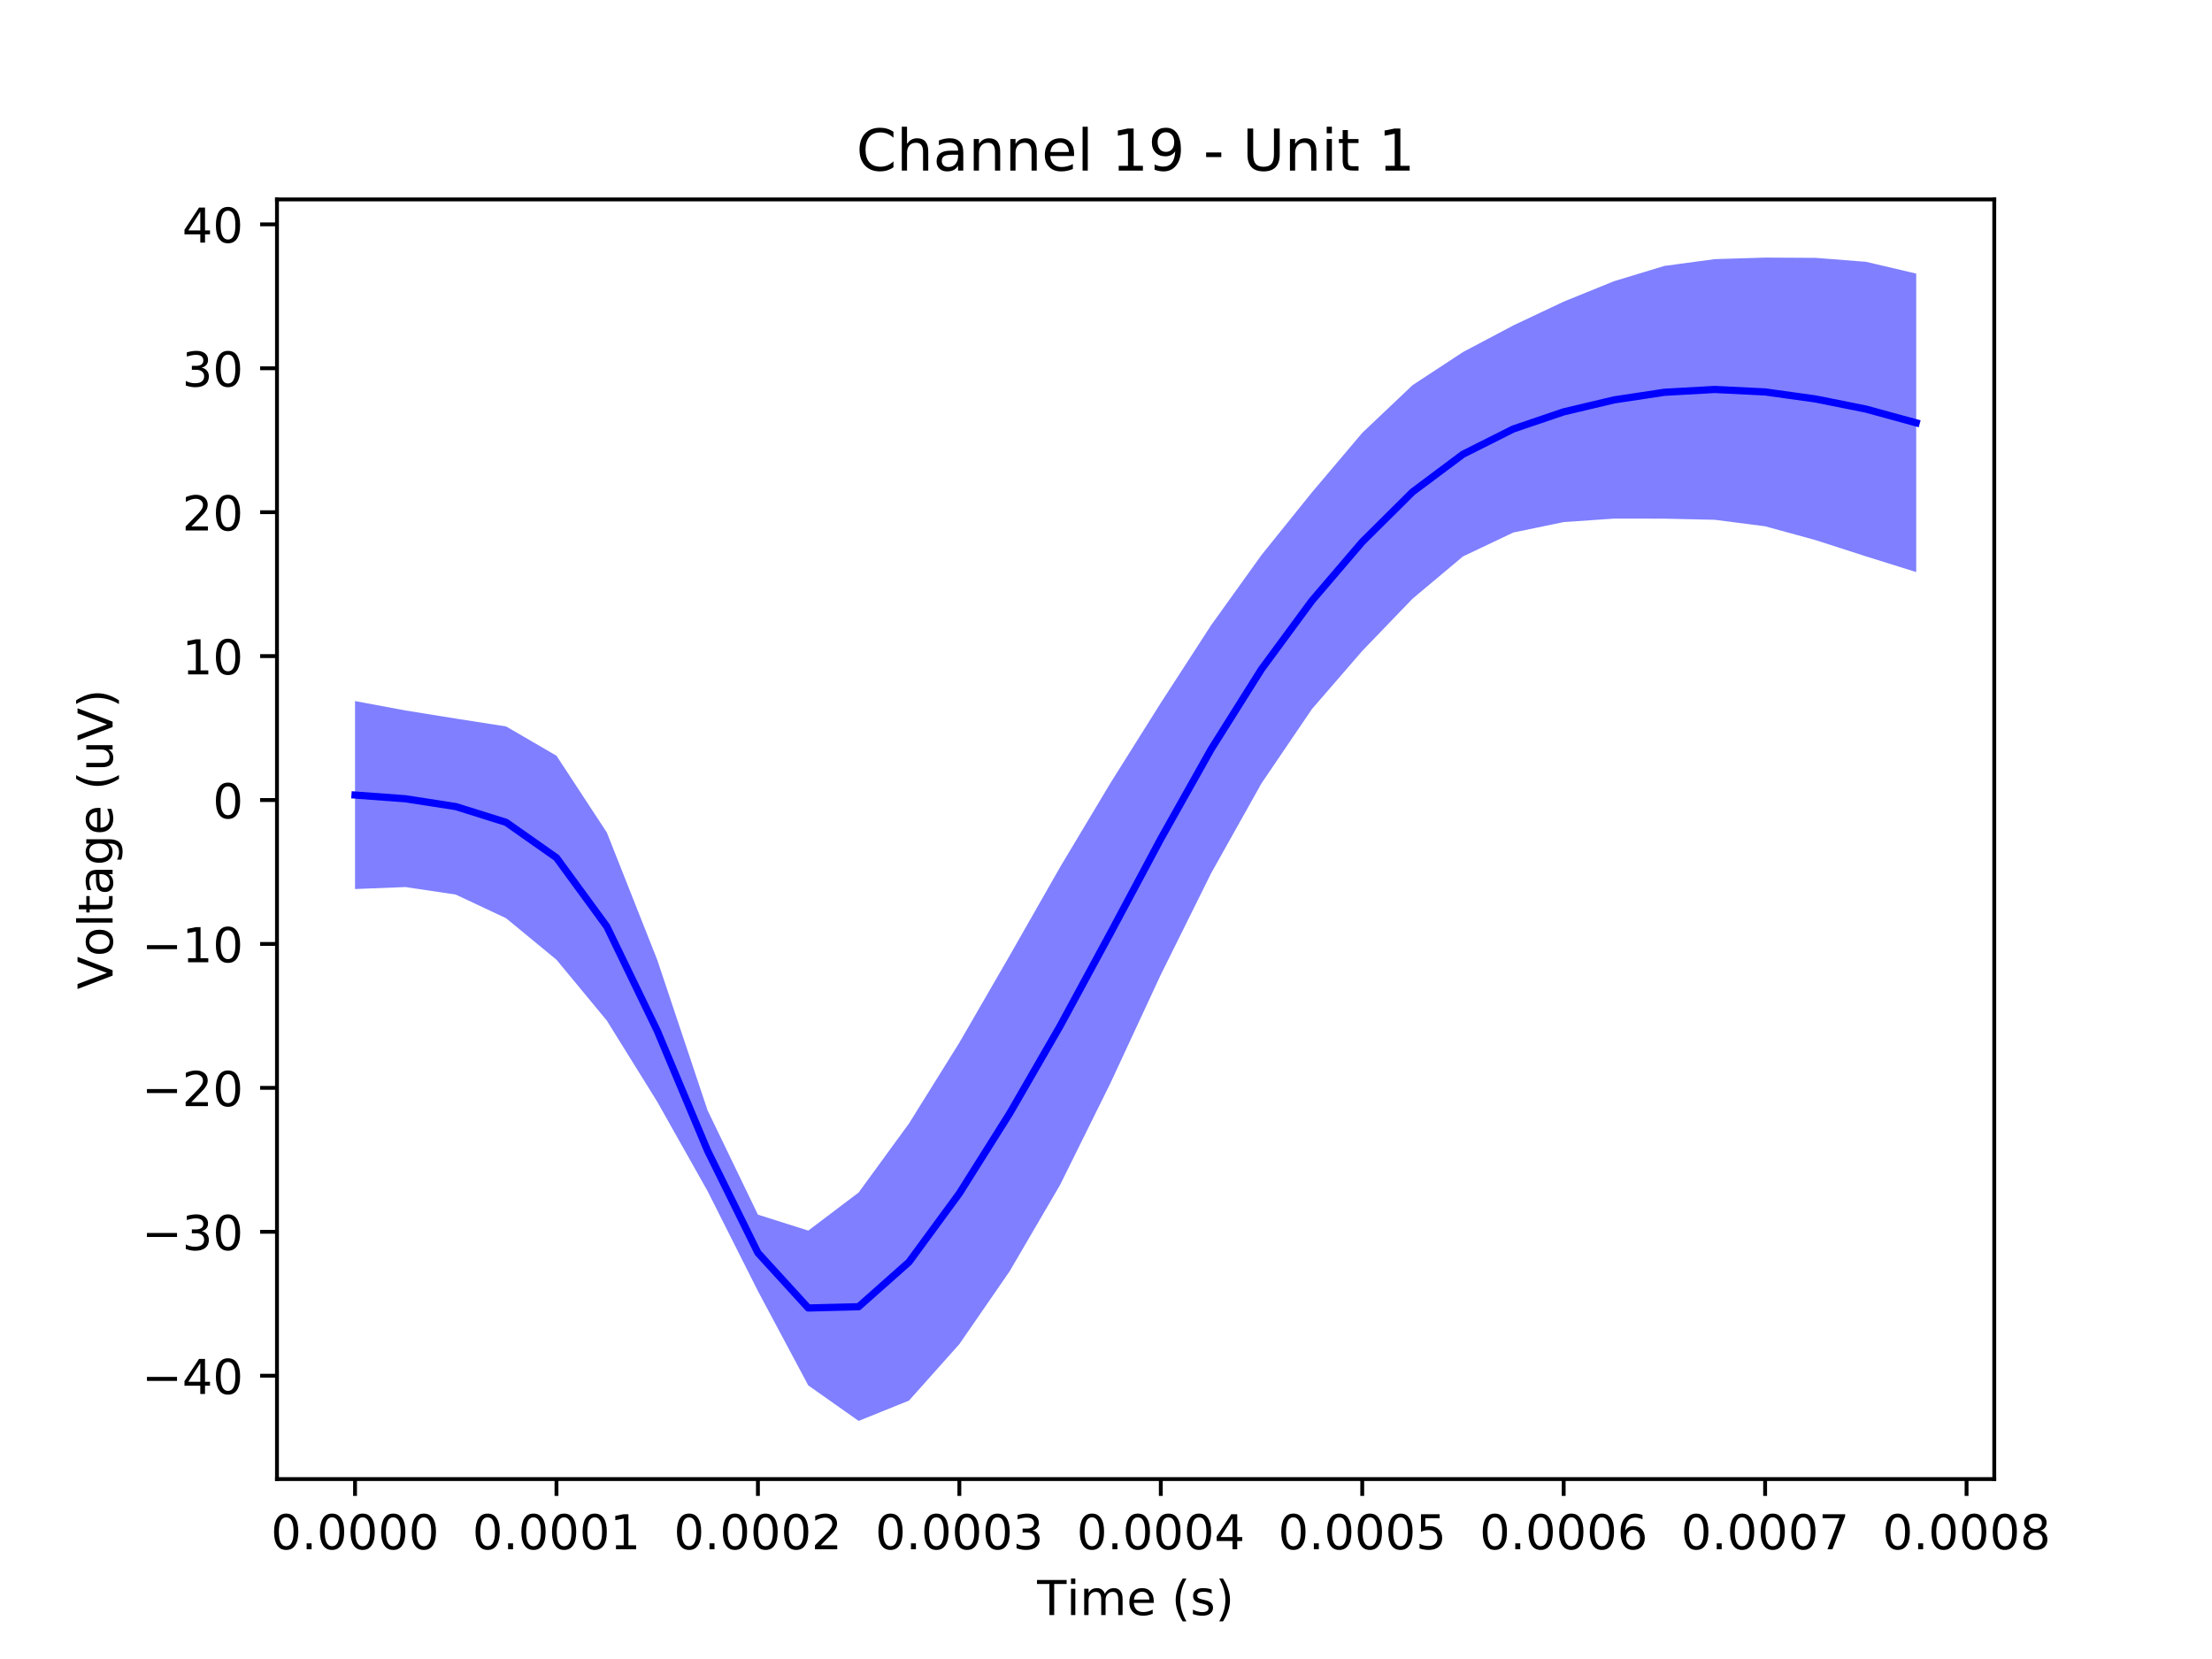
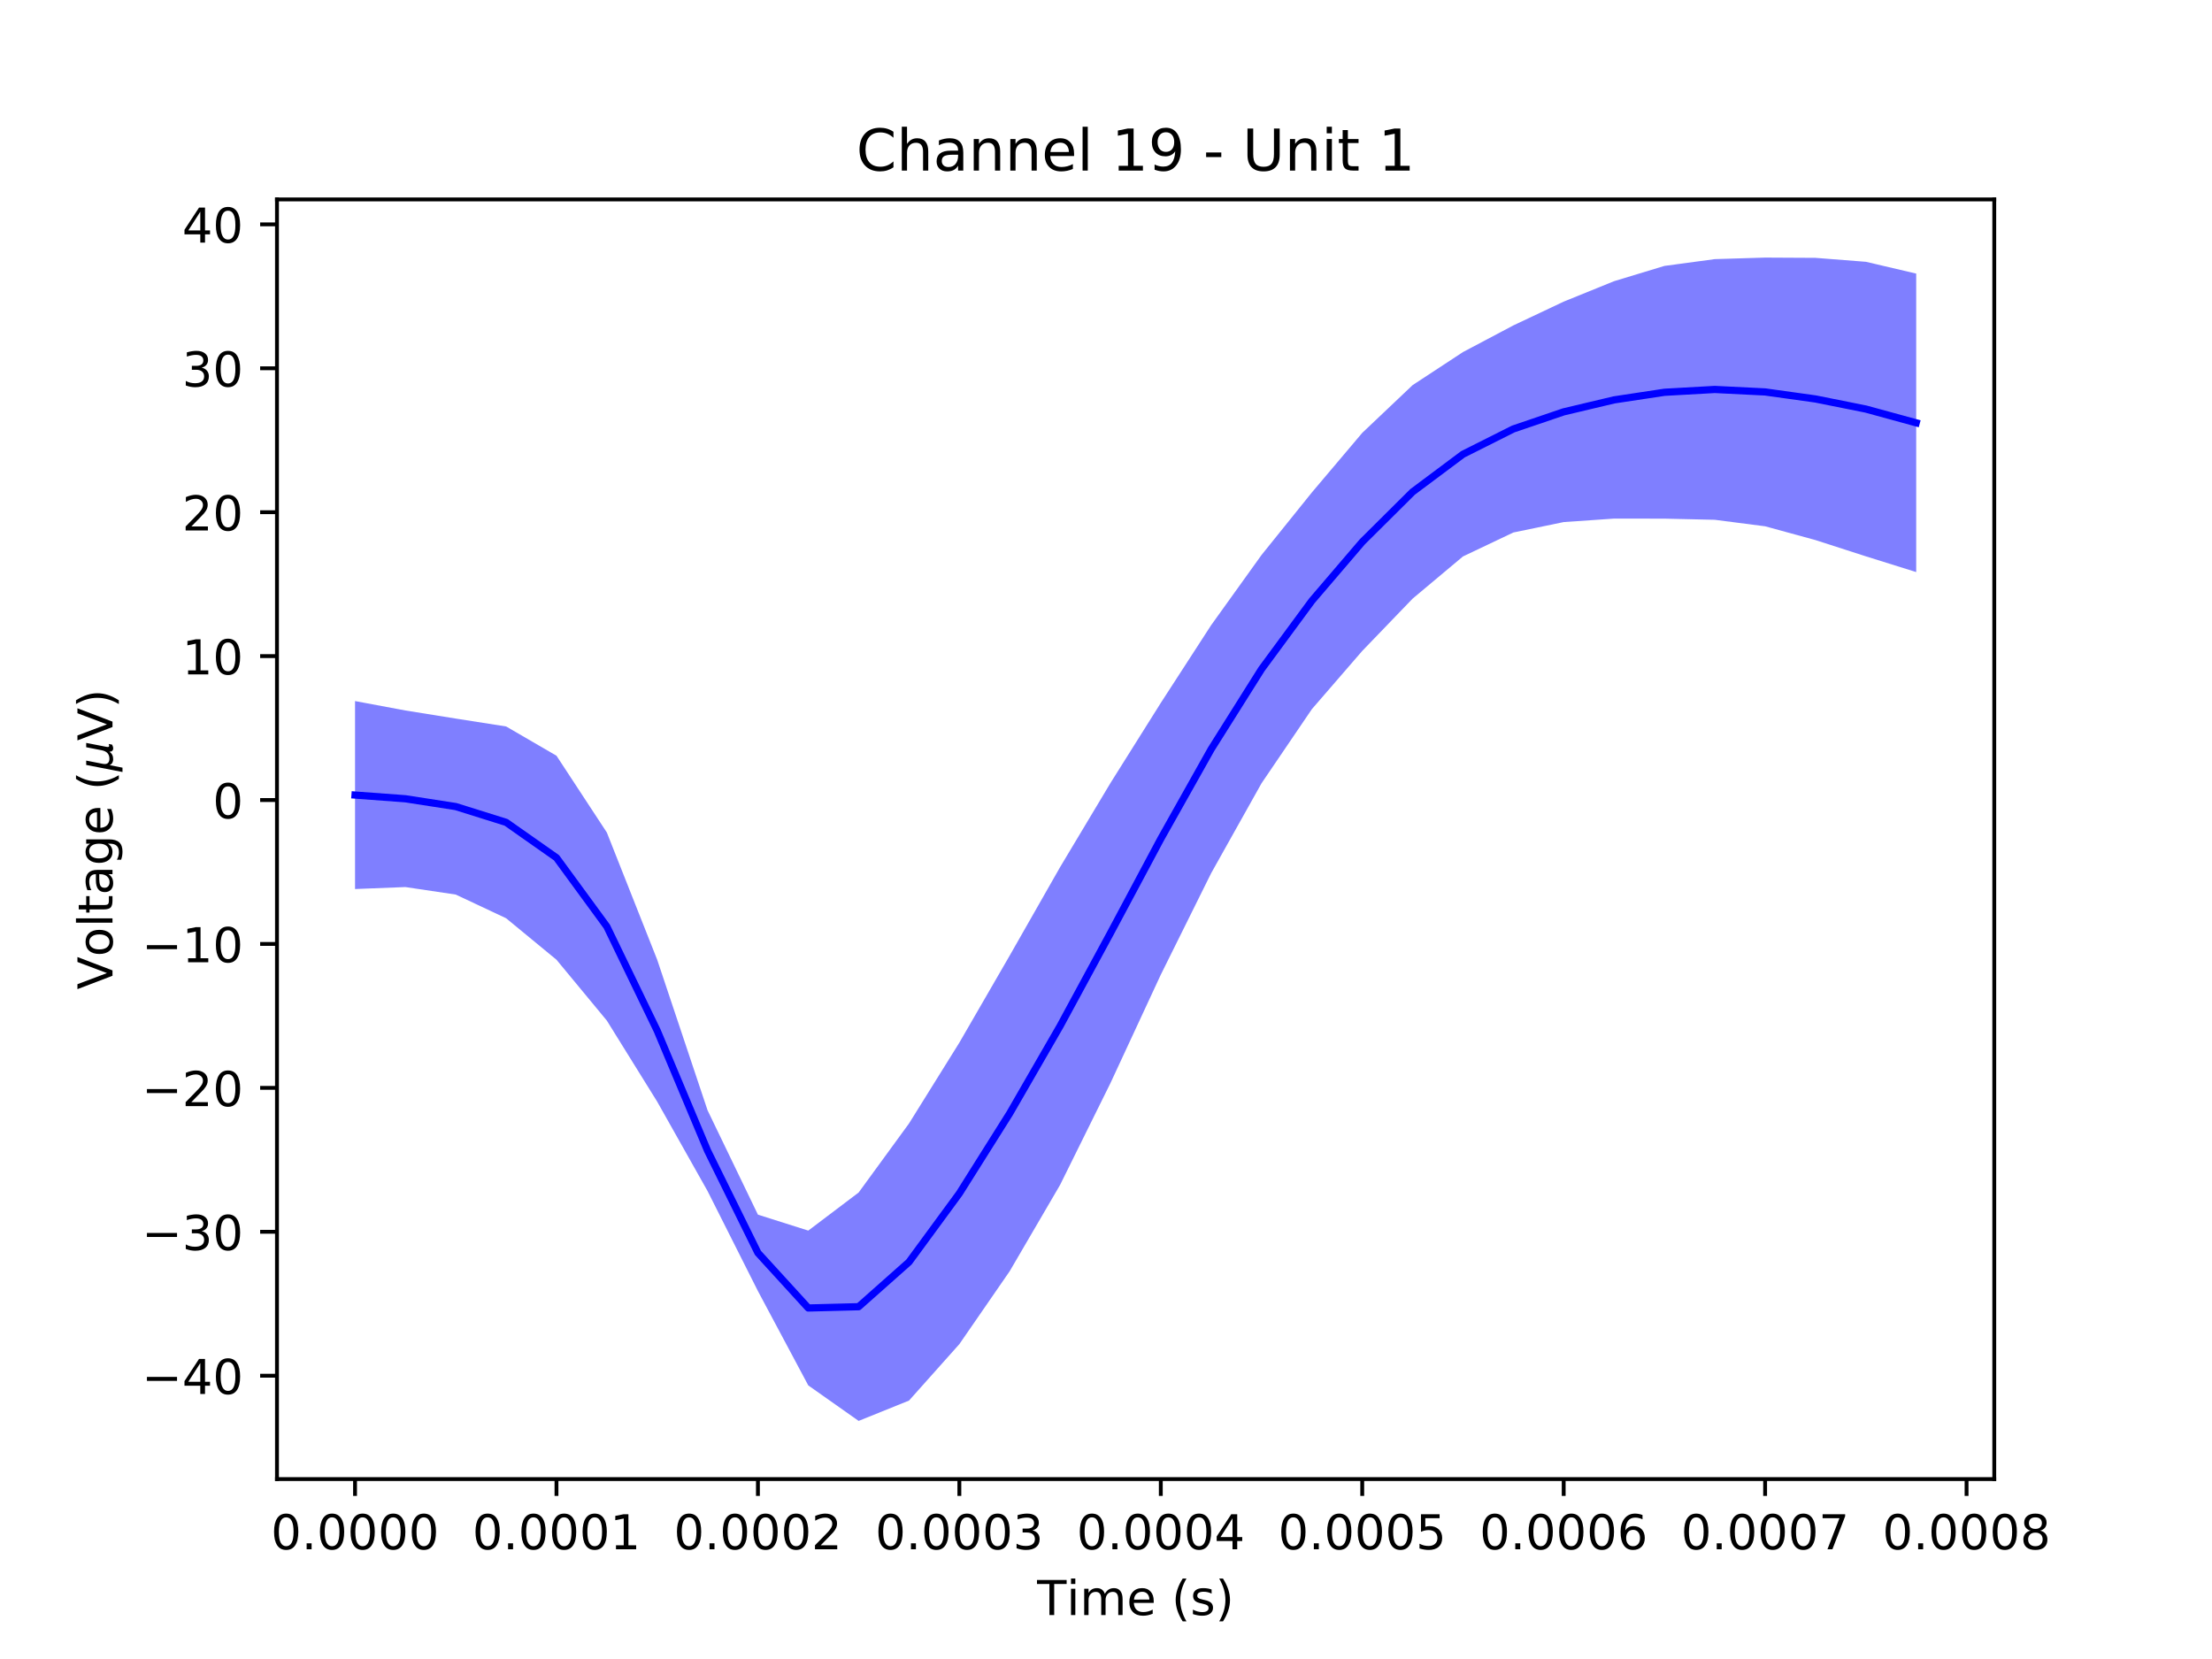
<svg xmlns="http://www.w3.org/2000/svg" xmlns:xlink="http://www.w3.org/1999/xlink" height="345pt" version="1.1" viewBox="0 0 460 345" width="460pt">
  <defs>
    <style type="text/css">
*{stroke-linecap:butt;stroke-linejoin:round;}
  </style>
  </defs>
  <g id="figure_1">
    <g id="patch_1">
      <path d="M 0 345.6  L 460.8 345.6  L 460.8 0  L 0 0  z " style="fill:#ffffff;" />
    </g>
    <g id="axes_1">
      <g id="patch_2">
        <path d="M 57.6 307.584  L 414.72 307.584  L 414.72 41.472  L 57.6 41.472  z " style="fill:#ffffff;" />
      </g>
      <g id="PolyCollection_1">
        <defs>
-           <path d="M 73.833 -199.809  L 73.833 -160.719  L 84.305 -161.131  L 94.778 -159.569  L 105.251 -154.643  L 115.724 -146.016  L 126.196 -133.36  L 136.669 -116.503  L 147.142 -97.912  L 157.615 -77.116  L 168.087 -57.495  L 178.56 -50.112  L 189.033 -54.341  L 199.505 -66.079  L 209.978 -81.254  L 220.451 -99.19  L 230.924 -120.356  L 241.396 -142.906  L 251.869 -164.013  L 262.342 -182.71  L 272.815 -198.132  L 283.287 -210.233  L 293.76 -221.106  L 304.233 -229.884  L 314.705 -234.863  L 325.178 -237.03  L 335.651 -237.753  L 346.124 -237.742  L 356.596 -237.506  L 367.069 -236.154  L 377.542 -233.287  L 388.015 -229.908  L 398.487 -226.633  L 398.487 -288.705  L 398.487 -288.705  L 388.015 -291.16  L 377.542 -291.977  L 367.069 -292.032  L 356.596 -291.714  L 346.124 -290.301  L 335.651 -287.123  L 325.178 -282.873  L 314.705 -277.926  L 304.233 -272.384  L 293.76 -265.512  L 283.287 -255.58  L 272.815 -243.199  L 262.342 -230.189  L 251.869 -215.595  L 241.396 -199.428  L 230.924 -182.758  L 220.451 -165.271  L 209.978 -146.893  L 199.505 -128.778  L 189.033 -111.966  L 178.56 -97.61  L 168.087 -89.69  L 157.615 -93.006  L 147.142 -114.708  L 136.669 -146.018  L 126.196 -172.477  L 115.724 -188.442  L 105.251 -194.528  L 94.778 -196.169  L 84.305 -197.852  L 73.833 -199.809  z " id="m2074dce92e" />
+           <path d="M 73.833 -199.809  L 73.833 -160.719  L 84.305 -161.131  L 94.778 -159.569  L 105.251 -154.643  L 115.724 -146.016  L 126.196 -133.36  L 136.669 -116.503  L 147.142 -97.912  L 157.615 -77.116  L 168.087 -57.495  L 178.56 -50.112  L 189.033 -54.341  L 199.505 -66.079  L 209.978 -81.254  L 220.451 -99.19  L 230.924 -120.356  L 241.396 -142.906  L 251.869 -164.013  L 262.342 -182.71  L 272.815 -198.132  L 283.287 -210.233  L 293.76 -221.106  L 304.233 -229.884  L 314.705 -234.863  L 325.178 -237.03  L 335.651 -237.753  L 346.124 -237.742  L 356.596 -237.506  L 367.069 -236.154  L 377.542 -233.287  L 388.015 -229.908  L 398.487 -226.633  L 398.487 -288.705  L 398.487 -288.705  L 388.015 -291.16  L 377.542 -291.977  L 367.069 -292.032  L 356.596 -291.714  L 346.124 -290.301  L 335.651 -287.123  L 325.178 -282.873  L 314.705 -277.926  L 304.233 -272.384  L 293.76 -265.512  L 283.287 -255.58  L 272.815 -243.199  L 262.342 -230.189  L 251.869 -215.595  L 241.396 -199.428  L 230.924 -182.758  L 220.451 -165.271  L 209.978 -146.893  L 199.505 -128.778  L 189.033 -111.966  L 178.56 -97.61  L 168.087 -89.69  L 157.615 -93.006  L 147.142 -114.708  L 136.669 -146.018  L 126.196 -172.477  L 115.724 -188.442  L 105.251 -194.528  L 94.778 -196.169  L 84.305 -197.852  L 73.833 -199.809  z " id="m87a01add24" />
        </defs>
-         <g clip-path="url(#pba401c1ea0)">
-           <use style="fill:#0000ff;fill-opacity:0.5;" x="0" xlink:href="#m2074dce92e" y="345.6" />
+         <g clip-path="url(#p923f63840b)">
+           <use style="fill:#0000ff;fill-opacity:0.5;" x="0" xlink:href="#m87a01add24" y="345.6" />
        </g>
      </g>
      <g id="matplotlib.axis_1">
        <g id="xtick_1">
          <g id="line2d_1">
            <defs>
-               <path d="M 0 0  L 0 3.5  " id="m36135d8ca8" style="stroke:#000000;stroke-width:0.8;" />
-             </defs>
-             <g>
-               <use style="stroke:#000000;stroke-width:0.8;" x="73.833" xlink:href="#m36135d8ca8" y="307.584" />
+               <path d="M 0 0  L 0 3.5  " id="m6545dea97f" style="stroke:#000000;stroke-width:0.8;" />
+             </defs>
+             <g>
+               <use style="stroke:#000000;stroke-width:0.8;" x="73.833" xlink:href="#m6545dea97f" y="307.584" />
            </g>
          </g>
          <g id="text_1">
            <defs>
              <path d="M 31.781 66.406  Q 24.172 66.406 20.328 58.906  Q 16.5 51.422 16.5 36.375  Q 16.5 21.391 20.328 13.891  Q 24.172 6.391 31.781 6.391  Q 39.453 6.391 43.281 13.891  Q 47.125 21.391 47.125 36.375  Q 47.125 51.422 43.281 58.906  Q 39.453 66.406 31.781 66.406  z M 31.781 74.219  Q 44.047 74.219 50.516 64.516  Q 56.984 54.828 56.984 36.375  Q 56.984 17.969 50.516 8.266  Q 44.047 -1.422 31.781 -1.422  Q 19.531 -1.422 13.062 8.266  Q 6.594 17.969 6.594 36.375  Q 6.594 54.828 13.062 64.516  Q 19.531 74.219 31.781 74.219  z " id="DejaVuSans-30" />
              <path d="M 10.688 12.406  L 21 12.406  L 21 0  L 10.688 0  z " id="DejaVuSans-2e" />
            </defs>
            <g transform="translate(56.33742 322.1824)scale(0.1 -0.1)">
              <use xlink:href="#DejaVuSans-30" />
              <use x="63.623" xlink:href="#DejaVuSans-2e" />
              <use x="95.41" xlink:href="#DejaVuSans-30" />
              <use x="159.033" xlink:href="#DejaVuSans-30" />
              <use x="222.656" xlink:href="#DejaVuSans-30" />
              <use x="286.279" xlink:href="#DejaVuSans-30" />
            </g>
          </g>
        </g>
        <g id="xtick_2">
          <g id="line2d_2">
            <g>
-               <use style="stroke:#000000;stroke-width:0.8;" x="115.724" xlink:href="#m36135d8ca8" y="307.584" />
+               <use style="stroke:#000000;stroke-width:0.8;" x="115.724" xlink:href="#m6545dea97f" y="307.584" />
            </g>
          </g>
          <g id="text_2">
            <defs>
              <path d="M 12.406 8.297  L 28.516 8.297  L 28.516 63.922  L 10.984 60.406  L 10.984 69.391  L 28.422 72.906  L 38.281 72.906  L 38.281 8.297  L 54.391 8.297  L 54.391 0  L 12.406 0  z " id="DejaVuSans-31" />
            </defs>
            <g transform="translate(98.22832 322.1824)scale(0.1 -0.1)">
              <use xlink:href="#DejaVuSans-30" />
              <use x="63.623" xlink:href="#DejaVuSans-2e" />
              <use x="95.41" xlink:href="#DejaVuSans-30" />
              <use x="159.033" xlink:href="#DejaVuSans-30" />
              <use x="222.656" xlink:href="#DejaVuSans-30" />
              <use x="286.279" xlink:href="#DejaVuSans-31" />
            </g>
          </g>
        </g>
        <g id="xtick_3">
          <g id="line2d_3">
            <g>
-               <use style="stroke:#000000;stroke-width:0.8;" x="157.615" xlink:href="#m36135d8ca8" y="307.584" />
+               <use style="stroke:#000000;stroke-width:0.8;" x="157.615" xlink:href="#m6545dea97f" y="307.584" />
            </g>
          </g>
          <g id="text_3">
            <defs>
              <path d="M 19.188 8.297  L 53.609 8.297  L 53.609 0  L 7.328 0  L 7.328 8.297  Q 12.938 14.109 22.625 23.891  Q 32.328 33.688 34.812 36.531  Q 39.547 41.844 41.422 45.531  Q 43.312 49.219 43.312 52.781  Q 43.312 58.594 39.234 62.25  Q 35.156 65.922 28.609 65.922  Q 23.969 65.922 18.812 64.312  Q 13.672 62.703 7.812 59.422  L 7.812 69.391  Q 13.766 71.781 18.938 73  Q 24.125 74.219 28.422 74.219  Q 39.75 74.219 46.484 68.547  Q 53.219 62.891 53.219 53.422  Q 53.219 48.922 51.531 44.891  Q 49.859 40.875 45.406 35.406  Q 44.188 33.984 37.641 27.219  Q 31.109 20.453 19.188 8.297  z " id="DejaVuSans-32" />
            </defs>
            <g transform="translate(140.1192 322.1824)scale(0.1 -0.1)">
              <use xlink:href="#DejaVuSans-30" />
              <use x="63.623" xlink:href="#DejaVuSans-2e" />
              <use x="95.41" xlink:href="#DejaVuSans-30" />
              <use x="159.033" xlink:href="#DejaVuSans-30" />
              <use x="222.656" xlink:href="#DejaVuSans-30" />
              <use x="286.279" xlink:href="#DejaVuSans-32" />
            </g>
          </g>
        </g>
        <g id="xtick_4">
          <g id="line2d_4">
            <g>
-               <use style="stroke:#000000;stroke-width:0.8;" x="199.505" xlink:href="#m36135d8ca8" y="307.584" />
+               <use style="stroke:#000000;stroke-width:0.8;" x="199.505" xlink:href="#m6545dea97f" y="307.584" />
            </g>
          </g>
          <g id="text_4">
            <defs>
              <path d="M 40.578 39.312  Q 47.656 37.797 51.625 33  Q 55.609 28.219 55.609 21.188  Q 55.609 10.406 48.188 4.484  Q 40.766 -1.422 27.094 -1.422  Q 22.516 -1.422 17.656 -0.516  Q 12.797 0.391 7.625 2.203  L 7.625 11.719  Q 11.719 9.328 16.594 8.109  Q 21.484 6.891 26.812 6.891  Q 36.078 6.891 40.938 10.547  Q 45.797 14.203 45.797 21.188  Q 45.797 27.641 41.281 31.266  Q 36.766 34.906 28.719 34.906  L 20.219 34.906  L 20.219 43.016  L 29.109 43.016  Q 36.375 43.016 40.234 45.922  Q 44.094 48.828 44.094 54.297  Q 44.094 59.906 40.109 62.906  Q 36.141 65.922 28.719 65.922  Q 24.656 65.922 20.016 65.031  Q 15.375 64.156 9.812 62.312  L 9.812 71.094  Q 15.438 72.656 20.344 73.438  Q 25.25 74.219 29.594 74.219  Q 40.828 74.219 47.359 69.109  Q 53.906 64.016 53.906 55.328  Q 53.906 49.266 50.438 45.094  Q 46.969 40.922 40.578 39.312  z " id="DejaVuSans-33" />
            </defs>
            <g transform="translate(182.0101 322.1824)scale(0.1 -0.1)">
              <use xlink:href="#DejaVuSans-30" />
              <use x="63.623" xlink:href="#DejaVuSans-2e" />
              <use x="95.41" xlink:href="#DejaVuSans-30" />
              <use x="159.033" xlink:href="#DejaVuSans-30" />
              <use x="222.656" xlink:href="#DejaVuSans-30" />
              <use x="286.279" xlink:href="#DejaVuSans-33" />
            </g>
          </g>
        </g>
        <g id="xtick_5">
          <g id="line2d_5">
            <g>
-               <use style="stroke:#000000;stroke-width:0.8;" x="241.396" xlink:href="#m36135d8ca8" y="307.584" />
+               <use style="stroke:#000000;stroke-width:0.8;" x="241.396" xlink:href="#m6545dea97f" y="307.584" />
            </g>
          </g>
          <g id="text_5">
            <defs>
              <path d="M 37.797 64.312  L 12.891 25.391  L 37.797 25.391  z M 35.203 72.906  L 47.609 72.906  L 47.609 25.391  L 58.016 25.391  L 58.016 17.188  L 47.609 17.188  L 47.609 0  L 37.797 0  L 37.797 17.188  L 4.891 17.188  L 4.891 26.703  z " id="DejaVuSans-34" />
            </defs>
            <g transform="translate(223.9011 322.1824)scale(0.1 -0.1)">
              <use xlink:href="#DejaVuSans-30" />
              <use x="63.623" xlink:href="#DejaVuSans-2e" />
              <use x="95.41" xlink:href="#DejaVuSans-30" />
              <use x="159.033" xlink:href="#DejaVuSans-30" />
              <use x="222.656" xlink:href="#DejaVuSans-30" />
              <use x="286.279" xlink:href="#DejaVuSans-34" />
            </g>
          </g>
        </g>
        <g id="xtick_6">
          <g id="line2d_6">
            <g>
-               <use style="stroke:#000000;stroke-width:0.8;" x="283.287" xlink:href="#m36135d8ca8" y="307.584" />
+               <use style="stroke:#000000;stroke-width:0.8;" x="283.287" xlink:href="#m6545dea97f" y="307.584" />
            </g>
          </g>
          <g id="text_6">
            <defs>
              <path d="M 10.797 72.906  L 49.516 72.906  L 49.516 64.594  L 19.828 64.594  L 19.828 46.734  Q 21.969 47.469 24.109 47.828  Q 26.266 48.188 28.422 48.188  Q 40.625 48.188 47.75 41.5  Q 54.891 34.812 54.891 23.391  Q 54.891 11.625 47.562 5.094  Q 40.234 -1.422 26.906 -1.422  Q 22.312 -1.422 17.547 -0.641  Q 12.797 0.141 7.719 1.703  L 7.719 11.625  Q 12.109 9.234 16.797 8.062  Q 21.484 6.891 26.703 6.891  Q 35.156 6.891 40.078 11.328  Q 45.016 15.766 45.016 23.391  Q 45.016 31 40.078 35.438  Q 35.156 39.891 26.703 39.891  Q 22.75 39.891 18.812 39.016  Q 14.891 38.141 10.797 36.281  z " id="DejaVuSans-35" />
            </defs>
            <g transform="translate(265.792 322.1824)scale(0.1 -0.1)">
              <use xlink:href="#DejaVuSans-30" />
              <use x="63.623" xlink:href="#DejaVuSans-2e" />
              <use x="95.41" xlink:href="#DejaVuSans-30" />
              <use x="159.033" xlink:href="#DejaVuSans-30" />
              <use x="222.656" xlink:href="#DejaVuSans-30" />
              <use x="286.279" xlink:href="#DejaVuSans-35" />
            </g>
          </g>
        </g>
        <g id="xtick_7">
          <g id="line2d_7">
            <g>
-               <use style="stroke:#000000;stroke-width:0.8;" x="325.178" xlink:href="#m36135d8ca8" y="307.584" />
+               <use style="stroke:#000000;stroke-width:0.8;" x="325.178" xlink:href="#m6545dea97f" y="307.584" />
            </g>
          </g>
          <g id="text_7">
            <defs>
              <path d="M 33.016 40.375  Q 26.375 40.375 22.484 35.828  Q 18.609 31.297 18.609 23.391  Q 18.609 15.531 22.484 10.953  Q 26.375 6.391 33.016 6.391  Q 39.656 6.391 43.531 10.953  Q 47.406 15.531 47.406 23.391  Q 47.406 31.297 43.531 35.828  Q 39.656 40.375 33.016 40.375  z M 52.594 71.297  L 52.594 62.312  Q 48.875 64.062 45.094 64.984  Q 41.312 65.922 37.594 65.922  Q 27.828 65.922 22.672 59.328  Q 17.531 52.734 16.797 39.406  Q 19.672 43.656 24.016 45.922  Q 28.375 48.188 33.594 48.188  Q 44.578 48.188 50.953 41.516  Q 57.328 34.859 57.328 23.391  Q 57.328 12.156 50.688 5.359  Q 44.047 -1.422 33.016 -1.422  Q 20.359 -1.422 13.672 8.266  Q 6.984 17.969 6.984 36.375  Q 6.984 53.656 15.188 63.938  Q 23.391 74.219 37.203 74.219  Q 40.922 74.219 44.703 73.484  Q 48.484 72.75 52.594 71.297  z " id="DejaVuSans-36" />
            </defs>
            <g transform="translate(307.6829 322.1824)scale(0.1 -0.1)">
              <use xlink:href="#DejaVuSans-30" />
              <use x="63.623" xlink:href="#DejaVuSans-2e" />
              <use x="95.41" xlink:href="#DejaVuSans-30" />
              <use x="159.033" xlink:href="#DejaVuSans-30" />
              <use x="222.656" xlink:href="#DejaVuSans-30" />
              <use x="286.279" xlink:href="#DejaVuSans-36" />
            </g>
          </g>
        </g>
        <g id="xtick_8">
          <g id="line2d_8">
            <g>
-               <use style="stroke:#000000;stroke-width:0.8;" x="367.069" xlink:href="#m36135d8ca8" y="307.584" />
+               <use style="stroke:#000000;stroke-width:0.8;" x="367.069" xlink:href="#m6545dea97f" y="307.584" />
            </g>
          </g>
          <g id="text_8">
            <defs>
              <path d="M 8.203 72.906  L 55.078 72.906  L 55.078 68.703  L 28.609 0  L 18.312 0  L 43.219 64.594  L 8.203 64.594  z " id="DejaVuSans-37" />
            </defs>
            <g transform="translate(349.5738 322.1824)scale(0.1 -0.1)">
              <use xlink:href="#DejaVuSans-30" />
              <use x="63.623" xlink:href="#DejaVuSans-2e" />
              <use x="95.41" xlink:href="#DejaVuSans-30" />
              <use x="159.033" xlink:href="#DejaVuSans-30" />
              <use x="222.656" xlink:href="#DejaVuSans-30" />
              <use x="286.279" xlink:href="#DejaVuSans-37" />
            </g>
          </g>
        </g>
        <g id="xtick_9">
          <g id="line2d_9">
            <g>
-               <use style="stroke:#000000;stroke-width:0.8;" x="408.96" xlink:href="#m36135d8ca8" y="307.584" />
+               <use style="stroke:#000000;stroke-width:0.8;" x="408.96" xlink:href="#m6545dea97f" y="307.584" />
            </g>
          </g>
          <g id="text_9">
            <defs>
              <path d="M 31.781 34.625  Q 24.75 34.625 20.719 30.859  Q 16.703 27.094 16.703 20.516  Q 16.703 13.922 20.719 10.156  Q 24.75 6.391 31.781 6.391  Q 38.812 6.391 42.859 10.172  Q 46.922 13.969 46.922 20.516  Q 46.922 27.094 42.891 30.859  Q 38.875 34.625 31.781 34.625  z M 21.922 38.812  Q 15.578 40.375 12.031 44.719  Q 8.5 49.078 8.5 55.328  Q 8.5 64.062 14.719 69.141  Q 20.953 74.219 31.781 74.219  Q 42.672 74.219 48.875 69.141  Q 55.078 64.062 55.078 55.328  Q 55.078 49.078 51.531 44.719  Q 48 40.375 41.703 38.812  Q 48.828 37.156 52.797 32.312  Q 56.781 27.484 56.781 20.516  Q 56.781 9.906 50.312 4.234  Q 43.844 -1.422 31.781 -1.422  Q 19.734 -1.422 13.25 4.234  Q 6.781 9.906 6.781 20.516  Q 6.781 27.484 10.781 32.312  Q 14.797 37.156 21.922 38.812  z M 18.312 54.391  Q 18.312 48.734 21.844 45.562  Q 25.391 42.391 31.781 42.391  Q 38.141 42.391 41.719 45.562  Q 45.312 48.734 45.312 54.391  Q 45.312 60.062 41.719 63.234  Q 38.141 66.406 31.781 66.406  Q 25.391 66.406 21.844 63.234  Q 18.312 60.062 18.312 54.391  z " id="DejaVuSans-38" />
            </defs>
            <g transform="translate(391.4647 322.1824)scale(0.1 -0.1)">
              <use xlink:href="#DejaVuSans-30" />
              <use x="63.623" xlink:href="#DejaVuSans-2e" />
              <use x="95.41" xlink:href="#DejaVuSans-30" />
              <use x="159.033" xlink:href="#DejaVuSans-30" />
              <use x="222.656" xlink:href="#DejaVuSans-30" />
              <use x="286.279" xlink:href="#DejaVuSans-38" />
            </g>
          </g>
        </g>
        <g id="text_10">
          <defs>
            <path d="M -0.297 72.906  L 61.375 72.906  L 61.375 64.594  L 35.5 64.594  L 35.5 0  L 25.594 0  L 25.594 64.594  L -0.297 64.594  z " id="DejaVuSans-54" />
            <path d="M 9.422 54.688  L 18.406 54.688  L 18.406 0  L 9.422 0  z M 9.422 75.984  L 18.406 75.984  L 18.406 64.594  L 9.422 64.594  z " id="DejaVuSans-69" />
            <path d="M 52 44.188  Q 55.375 50.25 60.062 53.125  Q 64.75 56 71.094 56  Q 79.641 56 84.281 50.016  Q 88.922 44.047 88.922 33.016  L 88.922 0  L 79.891 0  L 79.891 32.719  Q 79.891 40.578 77.094 44.375  Q 74.312 48.188 68.609 48.188  Q 61.625 48.188 57.562 43.547  Q 53.516 38.922 53.516 30.906  L 53.516 0  L 44.484 0  L 44.484 32.719  Q 44.484 40.625 41.703 44.406  Q 38.922 48.188 33.109 48.188  Q 26.219 48.188 22.156 43.531  Q 18.109 38.875 18.109 30.906  L 18.109 0  L 9.078 0  L 9.078 54.688  L 18.109 54.688  L 18.109 46.188  Q 21.188 51.219 25.484 53.609  Q 29.781 56 35.688 56  Q 41.656 56 45.828 52.969  Q 50 49.953 52 44.188  z " id="DejaVuSans-6d" />
            <path d="M 56.203 29.594  L 56.203 25.203  L 14.891 25.203  Q 15.484 15.922 20.484 11.062  Q 25.484 6.203 34.422 6.203  Q 39.594 6.203 44.453 7.469  Q 49.312 8.734 54.109 11.281  L 54.109 2.781  Q 49.266 0.734 44.188 -0.344  Q 39.109 -1.422 33.891 -1.422  Q 20.797 -1.422 13.156 6.188  Q 5.516 13.812 5.516 26.812  Q 5.516 40.234 12.766 48.109  Q 20.016 56 32.328 56  Q 43.359 56 49.781 48.891  Q 56.203 41.797 56.203 29.594  z M 47.219 32.234  Q 47.125 39.594 43.094 43.984  Q 39.062 48.391 32.422 48.391  Q 24.906 48.391 20.391 44.141  Q 15.875 39.891 15.188 32.172  z " id="DejaVuSans-65" />
            <path id="DejaVuSans-20" />
            <path d="M 31 75.875  Q 24.469 64.656 21.281 53.656  Q 18.109 42.672 18.109 31.391  Q 18.109 20.125 21.312 9.062  Q 24.516 -2 31 -13.188  L 23.188 -13.188  Q 15.875 -1.703 12.234 9.375  Q 8.594 20.453 8.594 31.391  Q 8.594 42.281 12.203 53.312  Q 15.828 64.359 23.188 75.875  z " id="DejaVuSans-28" />
            <path d="M 44.281 53.078  L 44.281 44.578  Q 40.484 46.531 36.375 47.5  Q 32.281 48.484 27.875 48.484  Q 21.188 48.484 17.844 46.438  Q 14.5 44.391 14.5 40.281  Q 14.5 37.156 16.891 35.375  Q 19.281 33.594 26.516 31.984  L 29.594 31.297  Q 39.156 29.25 43.188 25.516  Q 47.219 21.781 47.219 15.094  Q 47.219 7.469 41.188 3.016  Q 35.156 -1.422 24.609 -1.422  Q 20.219 -1.422 15.453 -0.562  Q 10.688 0.297 5.422 2  L 5.422 11.281  Q 10.406 8.688 15.234 7.391  Q 20.062 6.109 24.812 6.109  Q 31.156 6.109 34.562 8.281  Q 37.984 10.453 37.984 14.406  Q 37.984 18.062 35.516 20.016  Q 33.062 21.969 24.703 23.781  L 21.578 24.516  Q 13.234 26.266 9.516 29.906  Q 5.812 33.547 5.812 39.891  Q 5.812 47.609 11.281 51.797  Q 16.75 56 26.812 56  Q 31.781 56 36.172 55.266  Q 40.578 54.547 44.281 53.078  z " id="DejaVuSans-73" />
            <path d="M 8.016 75.875  L 15.828 75.875  Q 23.141 64.359 26.781 53.312  Q 30.422 42.281 30.422 31.391  Q 30.422 20.453 26.781 9.375  Q 23.141 -1.703 15.828 -13.188  L 8.016 -13.188  Q 14.5 -2 17.703 9.062  Q 20.906 20.125 20.906 31.391  Q 20.906 42.672 17.703 53.656  Q 14.5 64.656 8.016 75.875  z " id="DejaVuSans-29" />
          </defs>
          <g transform="translate(215.6772 335.8606)scale(0.1 -0.1)">
            <use xlink:href="#DejaVuSans-54" />
            <use x="61.037" xlink:href="#DejaVuSans-69" />
            <use x="88.82" xlink:href="#DejaVuSans-6d" />
            <use x="186.232" xlink:href="#DejaVuSans-65" />
            <use x="247.756" xlink:href="#DejaVuSans-20" />
            <use x="279.543" xlink:href="#DejaVuSans-28" />
            <use x="318.557" xlink:href="#DejaVuSans-73" />
            <use x="370.656" xlink:href="#DejaVuSans-29" />
          </g>
        </g>
      </g>
      <g id="matplotlib.axis_2">
        <g id="ytick_1">
          <g id="line2d_10">
            <defs>
-               <path d="M 0 0  L -3.5 0  " id="m7dad879b05" style="stroke:#000000;stroke-width:0.8;" />
-             </defs>
-             <g>
-               <use style="stroke:#000000;stroke-width:0.8;" x="57.6" xlink:href="#m7dad879b05" y="286.087" />
+               <path d="M 0 0  L -3.5 0  " id="m3648ae521c" style="stroke:#000000;stroke-width:0.8;" />
+             </defs>
+             <g>
+               <use style="stroke:#000000;stroke-width:0.8;" x="57.6" xlink:href="#m3648ae521c" y="286.087" />
            </g>
          </g>
          <g id="text_11">
            <defs>
              <path d="M 10.594 35.5  L 73.188 35.5  L 73.188 27.203  L 10.594 27.203  z " id="DejaVuSans-2212" />
            </defs>
            <g transform="translate(29.49531 289.8865)scale(0.1 -0.1)">
              <use xlink:href="#DejaVuSans-2212" />
              <use x="83.789" xlink:href="#DejaVuSans-34" />
              <use x="147.412" xlink:href="#DejaVuSans-30" />
            </g>
          </g>
        </g>
        <g id="ytick_2">
          <g id="line2d_11">
            <g>
-               <use style="stroke:#000000;stroke-width:0.8;" x="57.6" xlink:href="#m7dad879b05" y="256.158" />
+               <use style="stroke:#000000;stroke-width:0.8;" x="57.6" xlink:href="#m3648ae521c" y="256.158" />
            </g>
          </g>
          <g id="text_12">
            <g transform="translate(29.49531 259.9576)scale(0.1 -0.1)">
              <use xlink:href="#DejaVuSans-2212" />
              <use x="83.789" xlink:href="#DejaVuSans-33" />
              <use x="147.412" xlink:href="#DejaVuSans-30" />
            </g>
          </g>
        </g>
        <g id="ytick_3">
          <g id="line2d_12">
            <g>
-               <use style="stroke:#000000;stroke-width:0.8;" x="57.6" xlink:href="#m7dad879b05" y="226.23" />
+               <use style="stroke:#000000;stroke-width:0.8;" x="57.6" xlink:href="#m3648ae521c" y="226.23" />
            </g>
          </g>
          <g id="text_13">
            <g transform="translate(29.49531 230.0288)scale(0.1 -0.1)">
              <use xlink:href="#DejaVuSans-2212" />
              <use x="83.789" xlink:href="#DejaVuSans-32" />
              <use x="147.412" xlink:href="#DejaVuSans-30" />
            </g>
          </g>
        </g>
        <g id="ytick_4">
          <g id="line2d_13">
            <g>
-               <use style="stroke:#000000;stroke-width:0.8;" x="57.6" xlink:href="#m7dad879b05" y="196.301" />
+               <use style="stroke:#000000;stroke-width:0.8;" x="57.6" xlink:href="#m3648ae521c" y="196.301" />
            </g>
          </g>
          <g id="text_14">
            <g transform="translate(29.49531 200.0999)scale(0.1 -0.1)">
              <use xlink:href="#DejaVuSans-2212" />
              <use x="83.789" xlink:href="#DejaVuSans-31" />
              <use x="147.412" xlink:href="#DejaVuSans-30" />
            </g>
          </g>
        </g>
        <g id="ytick_5">
          <g id="line2d_14">
            <g>
-               <use style="stroke:#000000;stroke-width:0.8;" x="57.6" xlink:href="#m7dad879b05" y="166.372" />
+               <use style="stroke:#000000;stroke-width:0.8;" x="57.6" xlink:href="#m3648ae521c" y="166.372" />
            </g>
          </g>
          <g id="text_15">
            <g transform="translate(44.2375 170.1711)scale(0.1 -0.1)">
              <use xlink:href="#DejaVuSans-30" />
            </g>
          </g>
        </g>
        <g id="ytick_6">
          <g id="line2d_15">
            <g>
-               <use style="stroke:#000000;stroke-width:0.8;" x="57.6" xlink:href="#m7dad879b05" y="136.443" />
+               <use style="stroke:#000000;stroke-width:0.8;" x="57.6" xlink:href="#m3648ae521c" y="136.443" />
            </g>
          </g>
          <g id="text_16">
            <g transform="translate(37.875 140.2422)scale(0.1 -0.1)">
              <use xlink:href="#DejaVuSans-31" />
              <use x="63.623" xlink:href="#DejaVuSans-30" />
            </g>
          </g>
        </g>
        <g id="ytick_7">
          <g id="line2d_16">
            <g>
-               <use style="stroke:#000000;stroke-width:0.8;" x="57.6" xlink:href="#m7dad879b05" y="106.514" />
+               <use style="stroke:#000000;stroke-width:0.8;" x="57.6" xlink:href="#m3648ae521c" y="106.514" />
            </g>
          </g>
          <g id="text_17">
            <g transform="translate(37.875 110.3134)scale(0.1 -0.1)">
              <use xlink:href="#DejaVuSans-32" />
              <use x="63.623" xlink:href="#DejaVuSans-30" />
            </g>
          </g>
        </g>
        <g id="ytick_8">
          <g id="line2d_17">
            <g>
-               <use style="stroke:#000000;stroke-width:0.8;" x="57.6" xlink:href="#m7dad879b05" y="76.585" />
+               <use style="stroke:#000000;stroke-width:0.8;" x="57.6" xlink:href="#m3648ae521c" y="76.585" />
            </g>
          </g>
          <g id="text_18">
            <g transform="translate(37.875 80.38456)scale(0.1 -0.1)">
              <use xlink:href="#DejaVuSans-33" />
              <use x="63.623" xlink:href="#DejaVuSans-30" />
            </g>
          </g>
        </g>
        <g id="ytick_9">
          <g id="line2d_18">
            <g>
-               <use style="stroke:#000000;stroke-width:0.8;" x="57.6" xlink:href="#m7dad879b05" y="46.657" />
+               <use style="stroke:#000000;stroke-width:0.8;" x="57.6" xlink:href="#m3648ae521c" y="46.657" />
            </g>
          </g>
          <g id="text_19">
            <g transform="translate(37.875 50.45572)scale(0.1 -0.1)">
              <use xlink:href="#DejaVuSans-34" />
              <use x="63.623" xlink:href="#DejaVuSans-30" />
            </g>
          </g>
        </g>
        <g id="text_20">
          <defs>
            <path d="M 28.609 0  L 0.781 72.906  L 11.078 72.906  L 34.188 11.531  L 57.328 72.906  L 67.578 72.906  L 39.797 0  z " id="DejaVuSans-56" />
            <path d="M 30.609 48.391  Q 23.391 48.391 19.188 42.75  Q 14.984 37.109 14.984 27.297  Q 14.984 17.484 19.156 11.844  Q 23.344 6.203 30.609 6.203  Q 37.797 6.203 41.984 11.859  Q 46.188 17.531 46.188 27.297  Q 46.188 37.016 41.984 42.703  Q 37.797 48.391 30.609 48.391  z M 30.609 56  Q 42.328 56 49.016 48.375  Q 55.719 40.766 55.719 27.297  Q 55.719 13.875 49.016 6.219  Q 42.328 -1.422 30.609 -1.422  Q 18.844 -1.422 12.172 6.219  Q 5.516 13.875 5.516 27.297  Q 5.516 40.766 12.172 48.375  Q 18.844 56 30.609 56  z " id="DejaVuSans-6f" />
            <path d="M 9.422 75.984  L 18.406 75.984  L 18.406 0  L 9.422 0  z " id="DejaVuSans-6c" />
            <path d="M 18.312 70.219  L 18.312 54.688  L 36.812 54.688  L 36.812 47.703  L 18.312 47.703  L 18.312 18.016  Q 18.312 11.328 20.141 9.422  Q 21.969 7.516 27.594 7.516  L 36.812 7.516  L 36.812 0  L 27.594 0  Q 17.188 0 13.234 3.875  Q 9.281 7.766 9.281 18.016  L 9.281 47.703  L 2.688 47.703  L 2.688 54.688  L 9.281 54.688  L 9.281 70.219  z " id="DejaVuSans-74" />
            <path d="M 34.281 27.484  Q 23.391 27.484 19.188 25  Q 14.984 22.516 14.984 16.5  Q 14.984 11.719 18.141 8.906  Q 21.297 6.109 26.703 6.109  Q 34.188 6.109 38.703 11.406  Q 43.219 16.703 43.219 25.484  L 43.219 27.484  z M 52.203 31.203  L 52.203 0  L 43.219 0  L 43.219 8.297  Q 40.141 3.328 35.547 0.953  Q 30.953 -1.422 24.312 -1.422  Q 15.922 -1.422 10.953 3.297  Q 6 8.016 6 15.922  Q 6 25.141 12.172 29.828  Q 18.359 34.516 30.609 34.516  L 43.219 34.516  L 43.219 35.406  Q 43.219 41.609 39.141 45  Q 35.062 48.391 27.688 48.391  Q 23 48.391 18.547 47.266  Q 14.109 46.141 10.016 43.891  L 10.016 52.203  Q 14.938 54.109 19.578 55.047  Q 24.219 56 28.609 56  Q 40.484 56 46.344 49.844  Q 52.203 43.703 52.203 31.203  z " id="DejaVuSans-61" />
            <path d="M 45.406 27.984  Q 45.406 37.75 41.375 43.109  Q 37.359 48.484 30.078 48.484  Q 22.859 48.484 18.828 43.109  Q 14.797 37.75 14.797 27.984  Q 14.797 18.266 18.828 12.891  Q 22.859 7.516 30.078 7.516  Q 37.359 7.516 41.375 12.891  Q 45.406 18.266 45.406 27.984  z M 54.391 6.781  Q 54.391 -7.172 48.188 -13.984  Q 42 -20.797 29.203 -20.797  Q 24.469 -20.797 20.266 -20.094  Q 16.062 -19.391 12.109 -17.922  L 12.109 -9.188  Q 16.062 -11.328 19.922 -12.344  Q 23.781 -13.375 27.781 -13.375  Q 36.625 -13.375 41.016 -8.766  Q 45.406 -4.156 45.406 5.172  L 45.406 9.625  Q 42.625 4.781 38.281 2.391  Q 33.938 0 27.875 0  Q 17.828 0 11.672 7.656  Q 5.516 15.328 5.516 27.984  Q 5.516 40.672 11.672 48.328  Q 17.828 56 27.875 56  Q 33.938 56 38.281 53.609  Q 42.625 51.219 45.406 46.391  L 45.406 54.688  L 54.391 54.688  z " id="DejaVuSans-67" />
-             <path d="M 8.5 21.578  L 8.5 54.688  L 17.484 54.688  L 17.484 21.922  Q 17.484 14.156 20.5 10.266  Q 23.531 6.391 29.594 6.391  Q 36.859 6.391 41.078 11.031  Q 45.312 15.672 45.312 23.688  L 45.312 54.688  L 54.297 54.688  L 54.297 0  L 45.312 0  L 45.312 8.406  Q 42.047 3.422 37.719 1  Q 33.406 -1.422 27.688 -1.422  Q 18.266 -1.422 13.375 4.438  Q 8.5 10.297 8.5 21.578  z M 31.109 56  z " id="DejaVuSans-75" />
+             <path d="M -1.312 -20.797  L 13.375 54.688  L 22.406 54.688  L 15.766 20.656  Q 15.578 19.625 15.422 18.359  Q 15.281 17.094 15.281 15.828  Q 15.281 11.281 18.141 8.828  Q 21 6.391 26.312 6.391  Q 33.547 6.391 37.984 10.484  Q 42.438 14.594 44 22.797  L 50.203 54.688  L 59.188 54.688  L 51.031 12.641  Q 50.828 11.719 50.75 11.031  Q 50.688 10.359 50.688 9.812  Q 50.688 8.297 51.297 7.594  Q 51.906 6.891 53.219 6.891  Q 53.719 6.891 54.562 7.125  Q 55.422 7.375 56.984 8.016  L 55.609 0.781  Q 53.469 -0.297 51.516 -0.859  Q 49.562 -1.422 47.703 -1.422  Q 44.484 -1.422 42.656 0.625  Q 40.828 2.688 40.828 6.297  Q 38.094 2.391 34.297 0.484  Q 30.516 -1.422 25.391 -1.422  Q 20.844 -1.422 17.453 0.672  Q 14.062 2.781 12.984 6.203  L 7.719 -20.797  z " id="DejaVuSans-Oblique-3bc" />
          </defs>
-           <g transform="translate(23.41562 205.746)rotate(-90)scale(0.1 -0.1)">
-             <use xlink:href="#DejaVuSans-56" />
-             <use x="68.299" xlink:href="#DejaVuSans-6f" />
-             <use x="129.48" xlink:href="#DejaVuSans-6c" />
-             <use x="157.264" xlink:href="#DejaVuSans-74" />
-             <use x="196.473" xlink:href="#DejaVuSans-61" />
-             <use x="257.752" xlink:href="#DejaVuSans-67" />
-             <use x="321.229" xlink:href="#DejaVuSans-65" />
-             <use x="382.752" xlink:href="#DejaVuSans-20" />
-             <use x="414.539" xlink:href="#DejaVuSans-28" />
-             <use x="453.553" xlink:href="#DejaVuSans-75" />
-             <use x="516.932" xlink:href="#DejaVuSans-56" />
-             <use x="585.34" xlink:href="#DejaVuSans-29" />
+           <g transform="translate(23.39531 205.778)rotate(-90)scale(0.1 -0.1)">
+             <use transform="translate(0 0.015625)" xlink:href="#DejaVuSans-56" />
+             <use transform="translate(68.4082 0.015625)" xlink:href="#DejaVuSans-6f" />
+             <use transform="translate(129.5898 0.015625)" xlink:href="#DejaVuSans-6c" />
+             <use transform="translate(157.373 0.015625)" xlink:href="#DejaVuSans-74" />
+             <use transform="translate(196.582 0.015625)" xlink:href="#DejaVuSans-61" />
+             <use transform="translate(257.8613 0.015625)" xlink:href="#DejaVuSans-67" />
+             <use transform="translate(321.3379 0.015625)" xlink:href="#DejaVuSans-65" />
+             <use transform="translate(382.8613 0.015625)" xlink:href="#DejaVuSans-20" />
+             <use transform="translate(414.6484 0.015625)" xlink:href="#DejaVuSans-28" />
+             <use transform="translate(453.6621 0.015625)" xlink:href="#DejaVuSans-Oblique-3bc" />
+             <use transform="translate(517.2852 0.015625)" xlink:href="#DejaVuSans-56" />
+             <use transform="translate(585.6934 0.015625)" xlink:href="#DejaVuSans-29" />
          </g>
        </g>
      </g>
      <g id="line2d_19">
-         <path clip-path="url(#pba401c1ea0)" d="M 73.833 165.336  L 84.305 166.108  L 94.778 167.731  L 105.251 171.014  L 115.724 178.371  L 126.196 192.682  L 136.669 214.34  L 147.142 239.29  L 157.615 260.539  L 168.087 272.007  L 178.56 271.739  L 189.033 262.446  L 199.505 248.172  L 209.978 231.527  L 220.451 213.37  L 230.924 194.043  L 241.396 174.433  L 251.869 155.796  L 262.342 139.151  L 272.815 124.935  L 283.287 112.694  L 293.76 102.291  L 304.233 94.466  L 314.705 89.206  L 325.178 85.648  L 335.651 83.162  L 346.124 81.579  L 356.596 80.99  L 367.069 81.507  L 377.542 82.968  L 388.015 85.066  L 398.487 87.931  " style="fill:none;stroke:#0000ff;stroke-linecap:square;stroke-width:1.5;" />
+         <path clip-path="url(#p923f63840b)" d="M 73.833 165.336  L 84.305 166.108  L 94.778 167.731  L 105.251 171.014  L 115.724 178.371  L 126.196 192.682  L 136.669 214.34  L 147.142 239.29  L 157.615 260.539  L 168.087 272.007  L 178.56 271.739  L 189.033 262.446  L 199.505 248.172  L 209.978 231.527  L 220.451 213.37  L 230.924 194.043  L 241.396 174.433  L 251.869 155.796  L 262.342 139.151  L 272.815 124.935  L 283.287 112.694  L 293.76 102.291  L 304.233 94.466  L 314.705 89.206  L 325.178 85.648  L 335.651 83.162  L 346.124 81.579  L 356.596 80.99  L 367.069 81.507  L 377.542 82.968  L 388.015 85.066  L 398.487 87.931  " style="fill:none;stroke:#0000ff;stroke-linecap:square;stroke-width:1.5;" />
      </g>
      <g id="patch_3">
        <path d="M 57.6 307.584  L 57.6 41.472  " style="fill:none;stroke:#000000;stroke-linecap:square;stroke-linejoin:miter;stroke-width:0.8;" />
      </g>
      <g id="patch_4">
        <path d="M 414.72 307.584  L 414.72 41.472  " style="fill:none;stroke:#000000;stroke-linecap:square;stroke-linejoin:miter;stroke-width:0.8;" />
      </g>
      <g id="patch_5">
        <path d="M 57.6 307.584  L 414.72 307.584  " style="fill:none;stroke:#000000;stroke-linecap:square;stroke-linejoin:miter;stroke-width:0.8;" />
      </g>
      <g id="patch_6">
        <path d="M 57.6 41.472  L 414.72 41.472  " style="fill:none;stroke:#000000;stroke-linecap:square;stroke-linejoin:miter;stroke-width:0.8;" />
      </g>
      <g id="text_21">
        <defs>
          <path d="M 64.406 67.281  L 64.406 56.891  Q 59.422 61.531 53.781 63.812  Q 48.141 66.109 41.797 66.109  Q 29.297 66.109 22.656 58.469  Q 16.016 50.828 16.016 36.375  Q 16.016 21.969 22.656 14.328  Q 29.297 6.688 41.797 6.688  Q 48.141 6.688 53.781 8.984  Q 59.422 11.281 64.406 15.922  L 64.406 5.609  Q 59.234 2.094 53.438 0.328  Q 47.656 -1.422 41.219 -1.422  Q 24.656 -1.422 15.125 8.703  Q 5.609 18.844 5.609 36.375  Q 5.609 53.953 15.125 64.078  Q 24.656 74.219 41.219 74.219  Q 47.75 74.219 53.531 72.484  Q 59.328 70.75 64.406 67.281  z " id="DejaVuSans-43" />
          <path d="M 54.891 33.016  L 54.891 0  L 45.906 0  L 45.906 32.719  Q 45.906 40.484 42.875 44.328  Q 39.844 48.188 33.797 48.188  Q 26.516 48.188 22.312 43.547  Q 18.109 38.922 18.109 30.906  L 18.109 0  L 9.078 0  L 9.078 75.984  L 18.109 75.984  L 18.109 46.188  Q 21.344 51.125 25.703 53.562  Q 30.078 56 35.797 56  Q 45.219 56 50.047 50.172  Q 54.891 44.344 54.891 33.016  z " id="DejaVuSans-68" />
          <path d="M 54.891 33.016  L 54.891 0  L 45.906 0  L 45.906 32.719  Q 45.906 40.484 42.875 44.328  Q 39.844 48.188 33.797 48.188  Q 26.516 48.188 22.312 43.547  Q 18.109 38.922 18.109 30.906  L 18.109 0  L 9.078 0  L 9.078 54.688  L 18.109 54.688  L 18.109 46.188  Q 21.344 51.125 25.703 53.562  Q 30.078 56 35.797 56  Q 45.219 56 50.047 50.172  Q 54.891 44.344 54.891 33.016  z " id="DejaVuSans-6e" />
          <path d="M 10.984 1.516  L 10.984 10.5  Q 14.703 8.734 18.5 7.812  Q 22.312 6.891 25.984 6.891  Q 35.75 6.891 40.891 13.453  Q 46.047 20.016 46.781 33.406  Q 43.953 29.203 39.594 26.953  Q 35.25 24.703 29.984 24.703  Q 19.047 24.703 12.672 31.312  Q 6.297 37.938 6.297 49.422  Q 6.297 60.641 12.938 67.422  Q 19.578 74.219 30.609 74.219  Q 43.266 74.219 49.922 64.516  Q 56.594 54.828 56.594 36.375  Q 56.594 19.141 48.406 8.859  Q 40.234 -1.422 26.422 -1.422  Q 22.703 -1.422 18.891 -0.688  Q 15.094 0.047 10.984 1.516  z M 30.609 32.422  Q 37.25 32.422 41.125 36.953  Q 45.016 41.5 45.016 49.422  Q 45.016 57.281 41.125 61.844  Q 37.25 66.406 30.609 66.406  Q 23.969 66.406 20.094 61.844  Q 16.219 57.281 16.219 49.422  Q 16.219 41.5 20.094 36.953  Q 23.969 32.422 30.609 32.422  z " id="DejaVuSans-39" />
          <path d="M 4.891 31.391  L 31.203 31.391  L 31.203 23.391  L 4.891 23.391  z " id="DejaVuSans-2d" />
          <path d="M 8.688 72.906  L 18.609 72.906  L 18.609 28.609  Q 18.609 16.891 22.844 11.734  Q 27.094 6.594 36.625 6.594  Q 46.094 6.594 50.344 11.734  Q 54.594 16.891 54.594 28.609  L 54.594 72.906  L 64.5 72.906  L 64.5 27.391  Q 64.5 13.141 57.438 5.859  Q 50.391 -1.422 36.625 -1.422  Q 22.797 -1.422 15.734 5.859  Q 8.688 13.141 8.688 27.391  z " id="DejaVuSans-55" />
        </defs>
        <g transform="translate(178.0697 35.472)scale(0.12 -0.12)">
          <use xlink:href="#DejaVuSans-43" />
          <use x="69.824" xlink:href="#DejaVuSans-68" />
          <use x="133.203" xlink:href="#DejaVuSans-61" />
          <use x="194.482" xlink:href="#DejaVuSans-6e" />
          <use x="257.861" xlink:href="#DejaVuSans-6e" />
          <use x="321.24" xlink:href="#DejaVuSans-65" />
          <use x="382.764" xlink:href="#DejaVuSans-6c" />
          <use x="410.547" xlink:href="#DejaVuSans-20" />
          <use x="442.334" xlink:href="#DejaVuSans-31" />
          <use x="505.957" xlink:href="#DejaVuSans-39" />
          <use x="569.58" xlink:href="#DejaVuSans-20" />
          <use x="601.367" xlink:href="#DejaVuSans-2d" />
          <use x="637.451" xlink:href="#DejaVuSans-20" />
          <use x="669.238" xlink:href="#DejaVuSans-55" />
          <use x="742.432" xlink:href="#DejaVuSans-6e" />
          <use x="805.811" xlink:href="#DejaVuSans-69" />
          <use x="833.594" xlink:href="#DejaVuSans-74" />
          <use x="872.803" xlink:href="#DejaVuSans-20" />
          <use x="904.59" xlink:href="#DejaVuSans-31" />
        </g>
      </g>
    </g>
  </g>
  <defs>
-     <clipPath id="pba401c1ea0">
+     <clipPath id="p923f63840b">
      <rect height="266.112" width="357.12" x="57.6" y="41.472" />
    </clipPath>
  </defs>
</svg>
